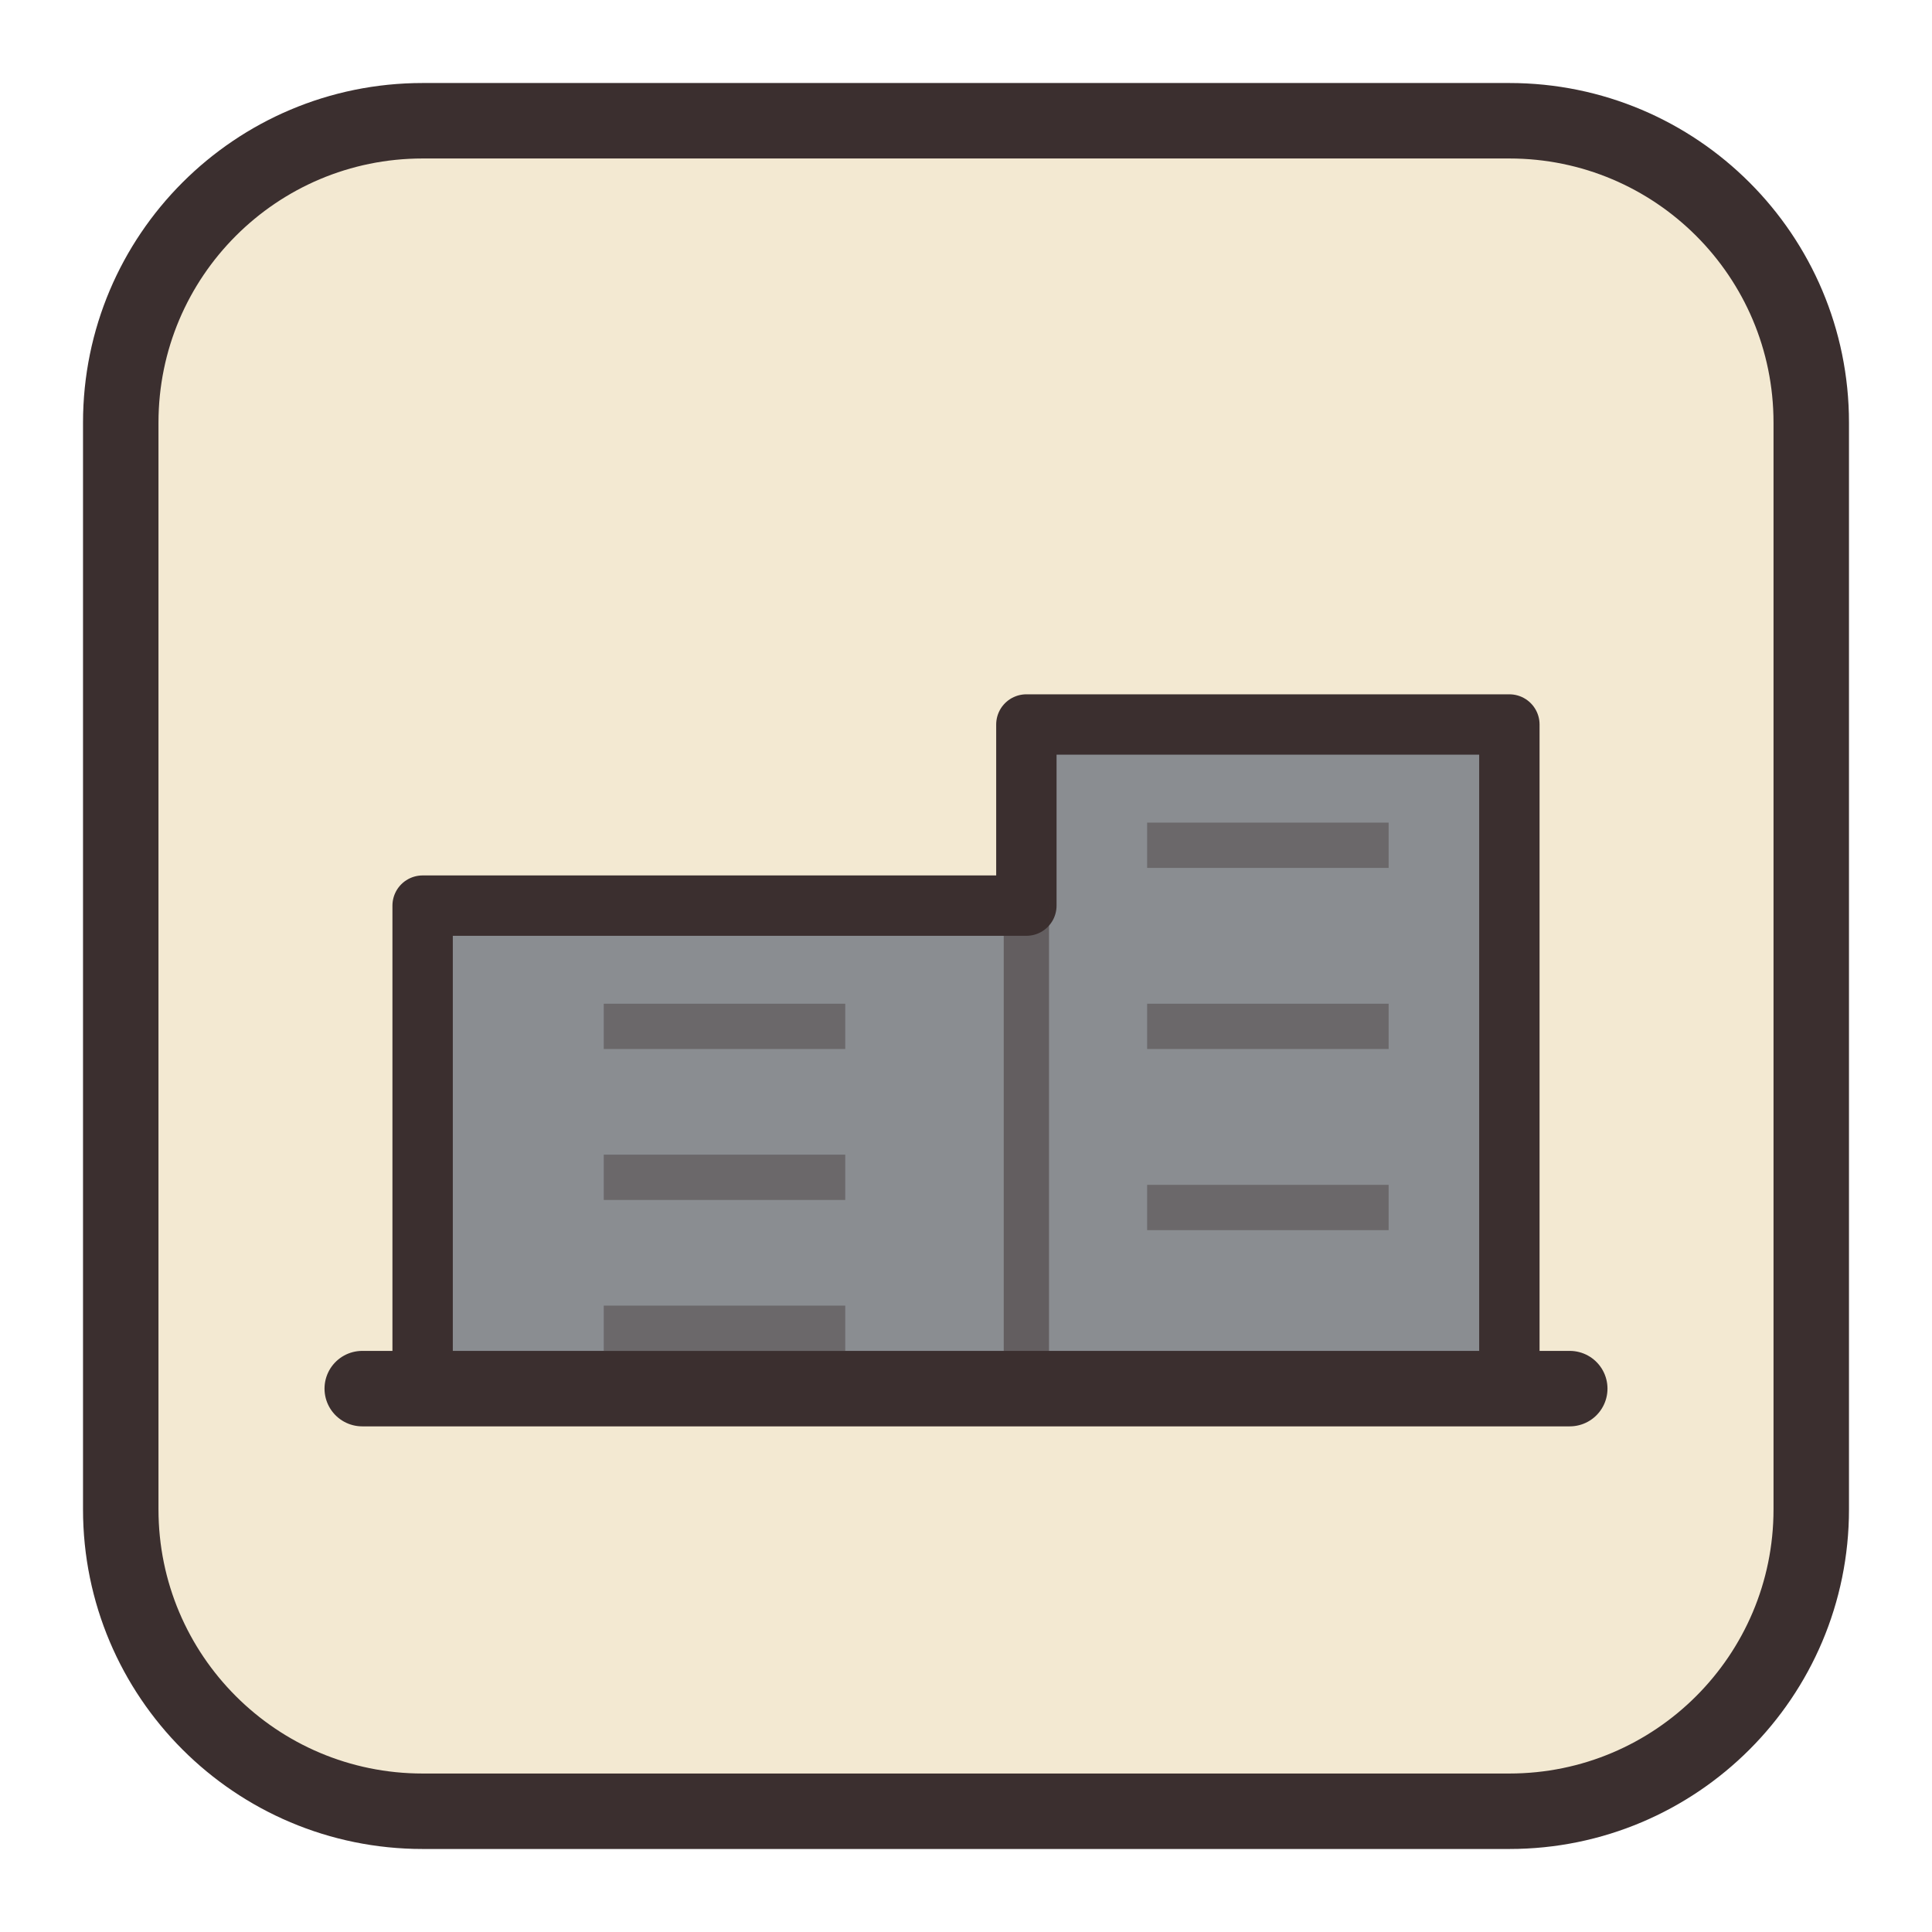
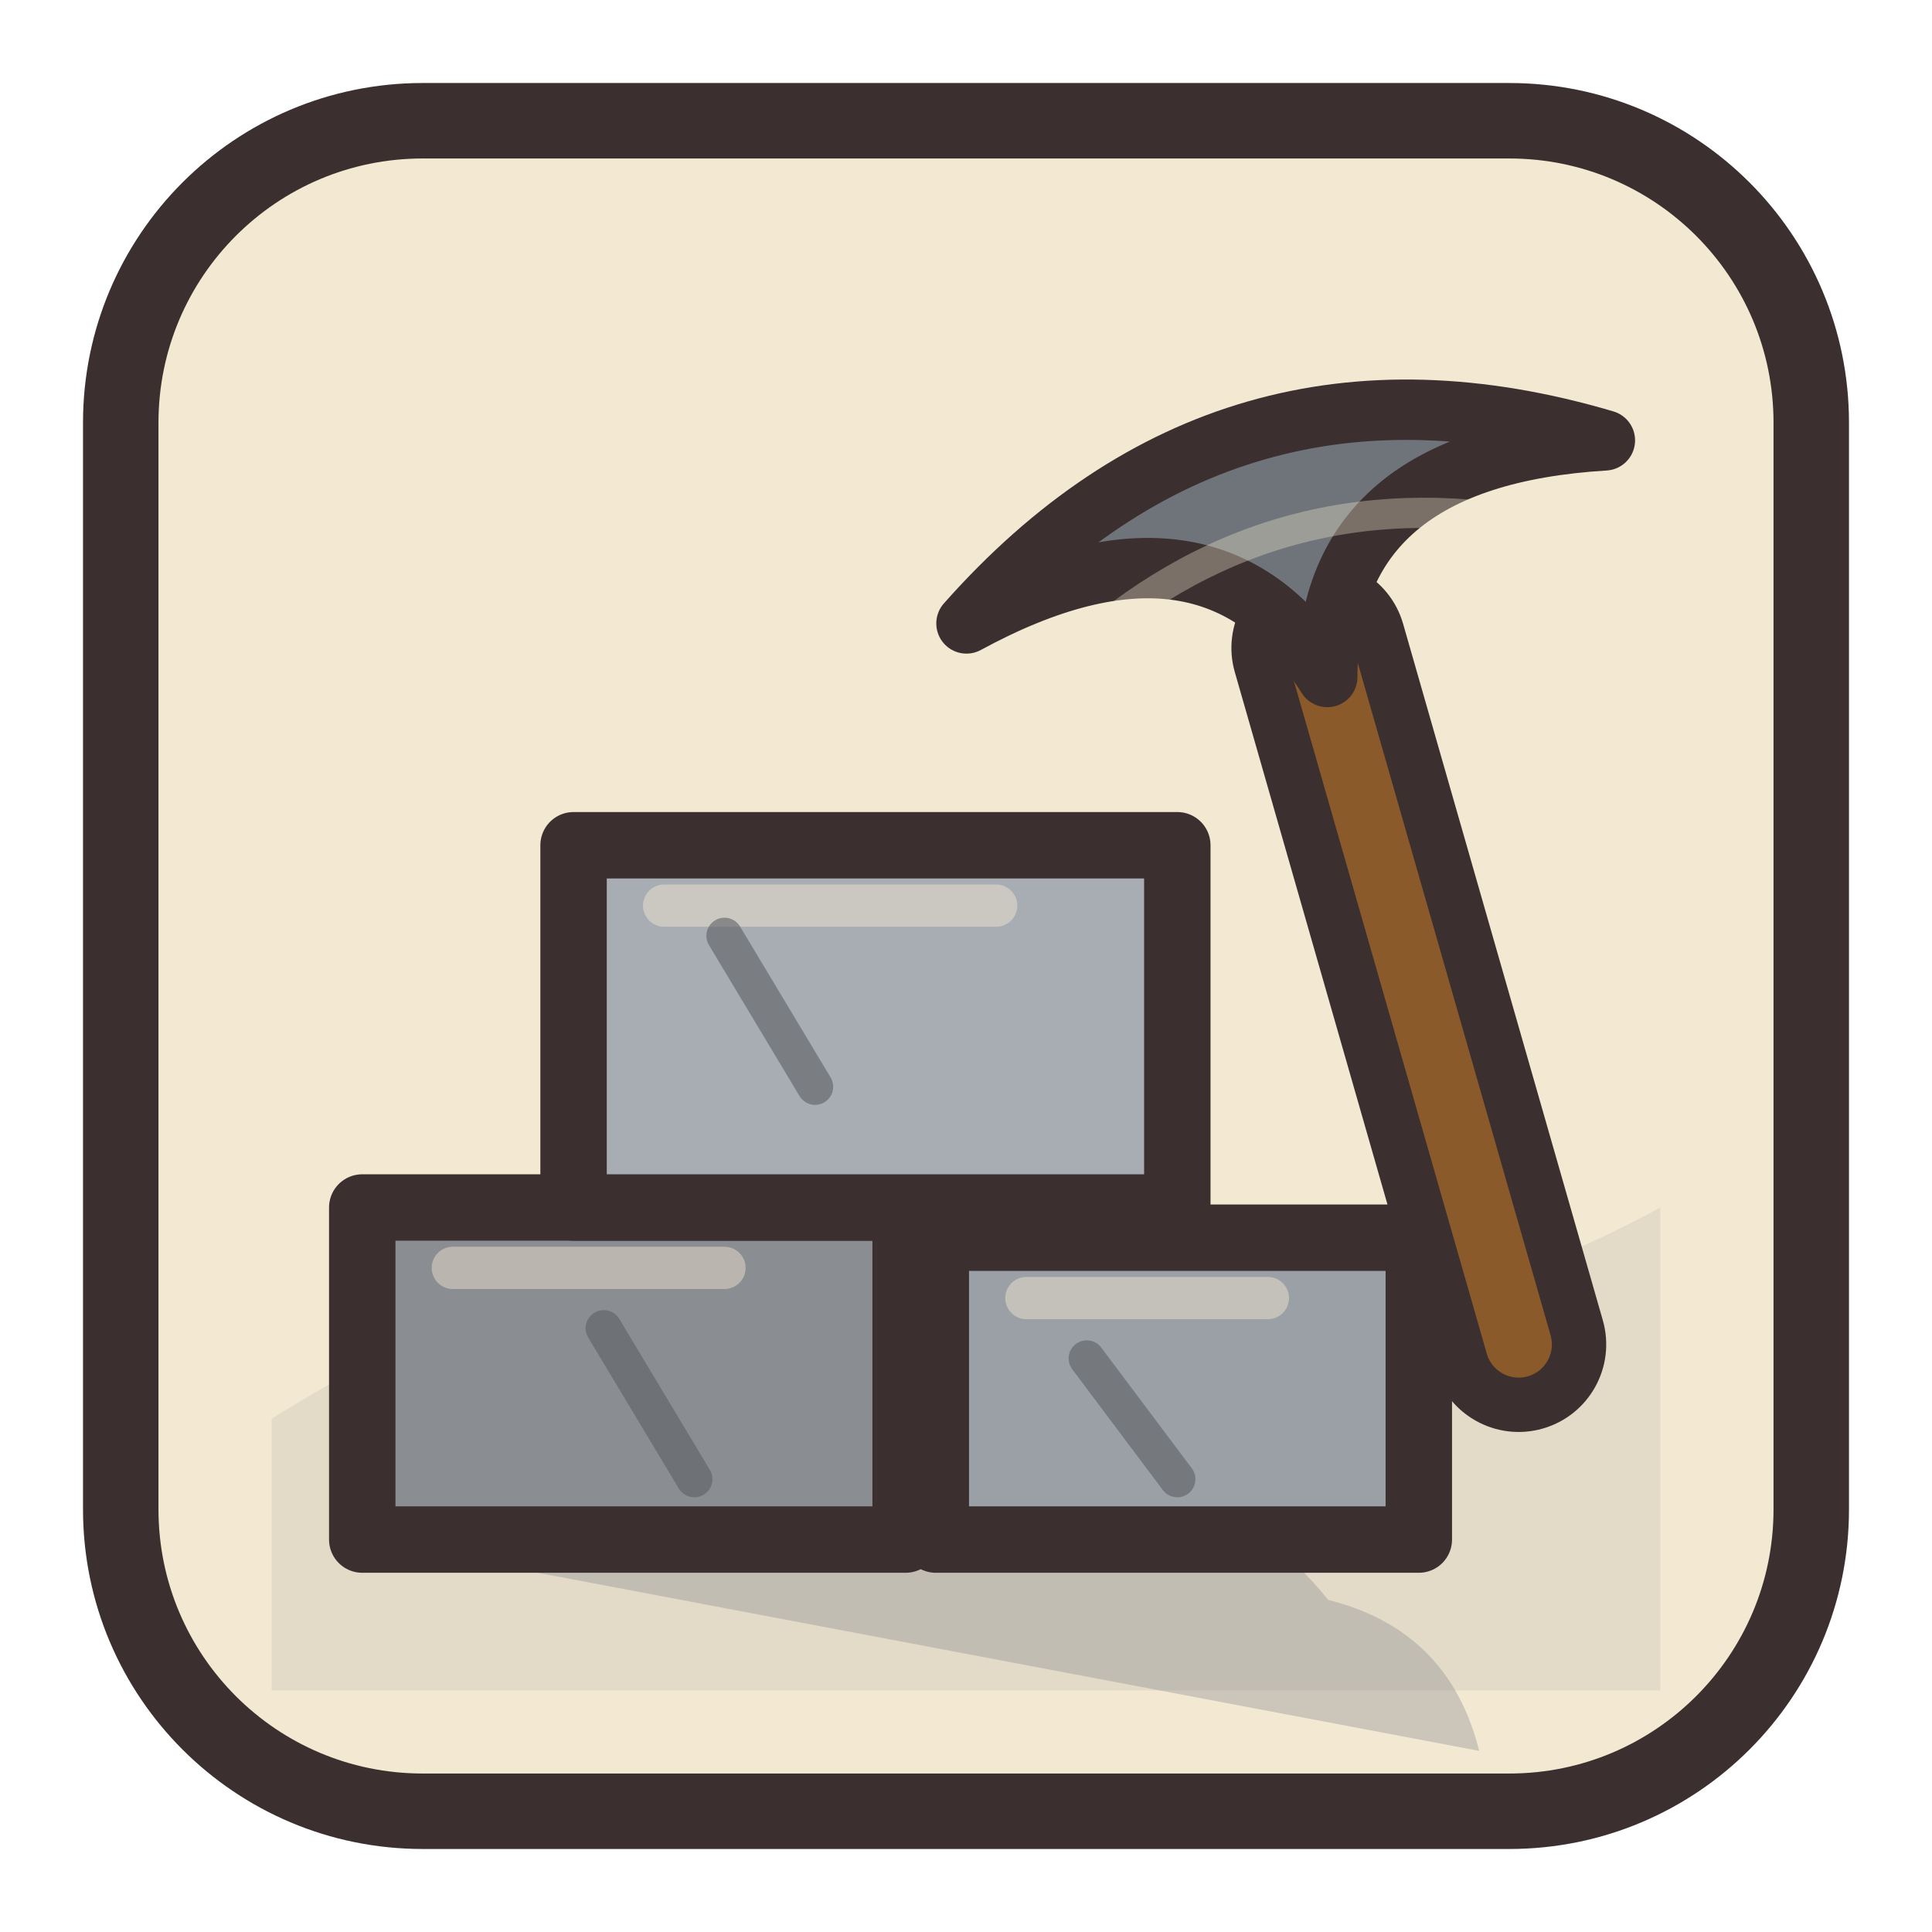
<svg xmlns="http://www.w3.org/2000/svg" viewBox="0 0 64 64">
  <rect x="4" y="4" width="56" height="56" rx="10" fill="#F3E9D2" stroke="#3B2F2F" stroke-width="2.5" />
-   <g stroke="#3B2F2F" stroke-width="2" stroke-linejoin="round">
-     <path d="M14 46 L14 30 L34 30 L34 24 L50 24 L50 46 Z" fill="#8A8D91" />
-     <path d="M34 30 L34 46" fill="none" stroke-width="1.5" opacity=".5" />
-     <path d="M20 34 h8 M38 28 h8 M20 39 h8 M38 34 h8 M20 44 h8 M38 40 h8" stroke-width="1.5" opacity=".4" />
-     <path d="M12 46 h40" stroke-width="2.5" stroke-linecap="round" />
+   <path d="M9 47 Q20 40 32 43 Q44 46 55 40 V56 H9 Z" fill="#8A8D91" opacity=".16" />
+   <path d="M12 51 q3 -6 10 -4 q7 -2 11 3 q7 -2 11 3 q4 1 5 5 Z" fill="#8A8D91" opacity=".38" />
+   <g stroke="#3B2F2F" stroke-linejoin="round">
+     <path d="M12 40 h18 v11 H12 Z" fill="#8A8D91" stroke-width="2.2" />
+     <path d="M31 41 h16 v10 H31 Z" fill="#9AA0A6" stroke-width="2.2" />
+     <path d="M19 28 h20 v12 H19 Z" fill="#A7ADB3" stroke-width="2.2" />
+     <path d="M15 42 h9 M34 43 h8 M22 30 h11" stroke="#F3E9D2" stroke-width="1.4" opacity=".45" stroke-linecap="round" />
+     <path d="M20 44 l3 5 M36 45 l3 4 M24 31 l3 5" stroke="#5C5F63" stroke-width="1.2" opacity=".6" stroke-linecap="round" />
+   </g>
+   <g transform="translate(47 33) rotate(-16)" stroke="#3B2F2F" stroke-linejoin="round">
+     <rect x="-2" y="-14" width="4" height="28" rx="2" fill="#8A5A2B" stroke-width="1.8" />
+     <path d="M-11 -16 q11 -7 22 0 q-9 -2 -11 5 q-2 -7 -11 -5 Z" fill="#6F747A" stroke-width="2" />
+     <path d="M-8 -14 q8 -4 16 0" stroke="#F3E9D2" stroke-width="1" opacity=".35" fill="none" stroke-linecap="round" />
  </g>
</svg>
